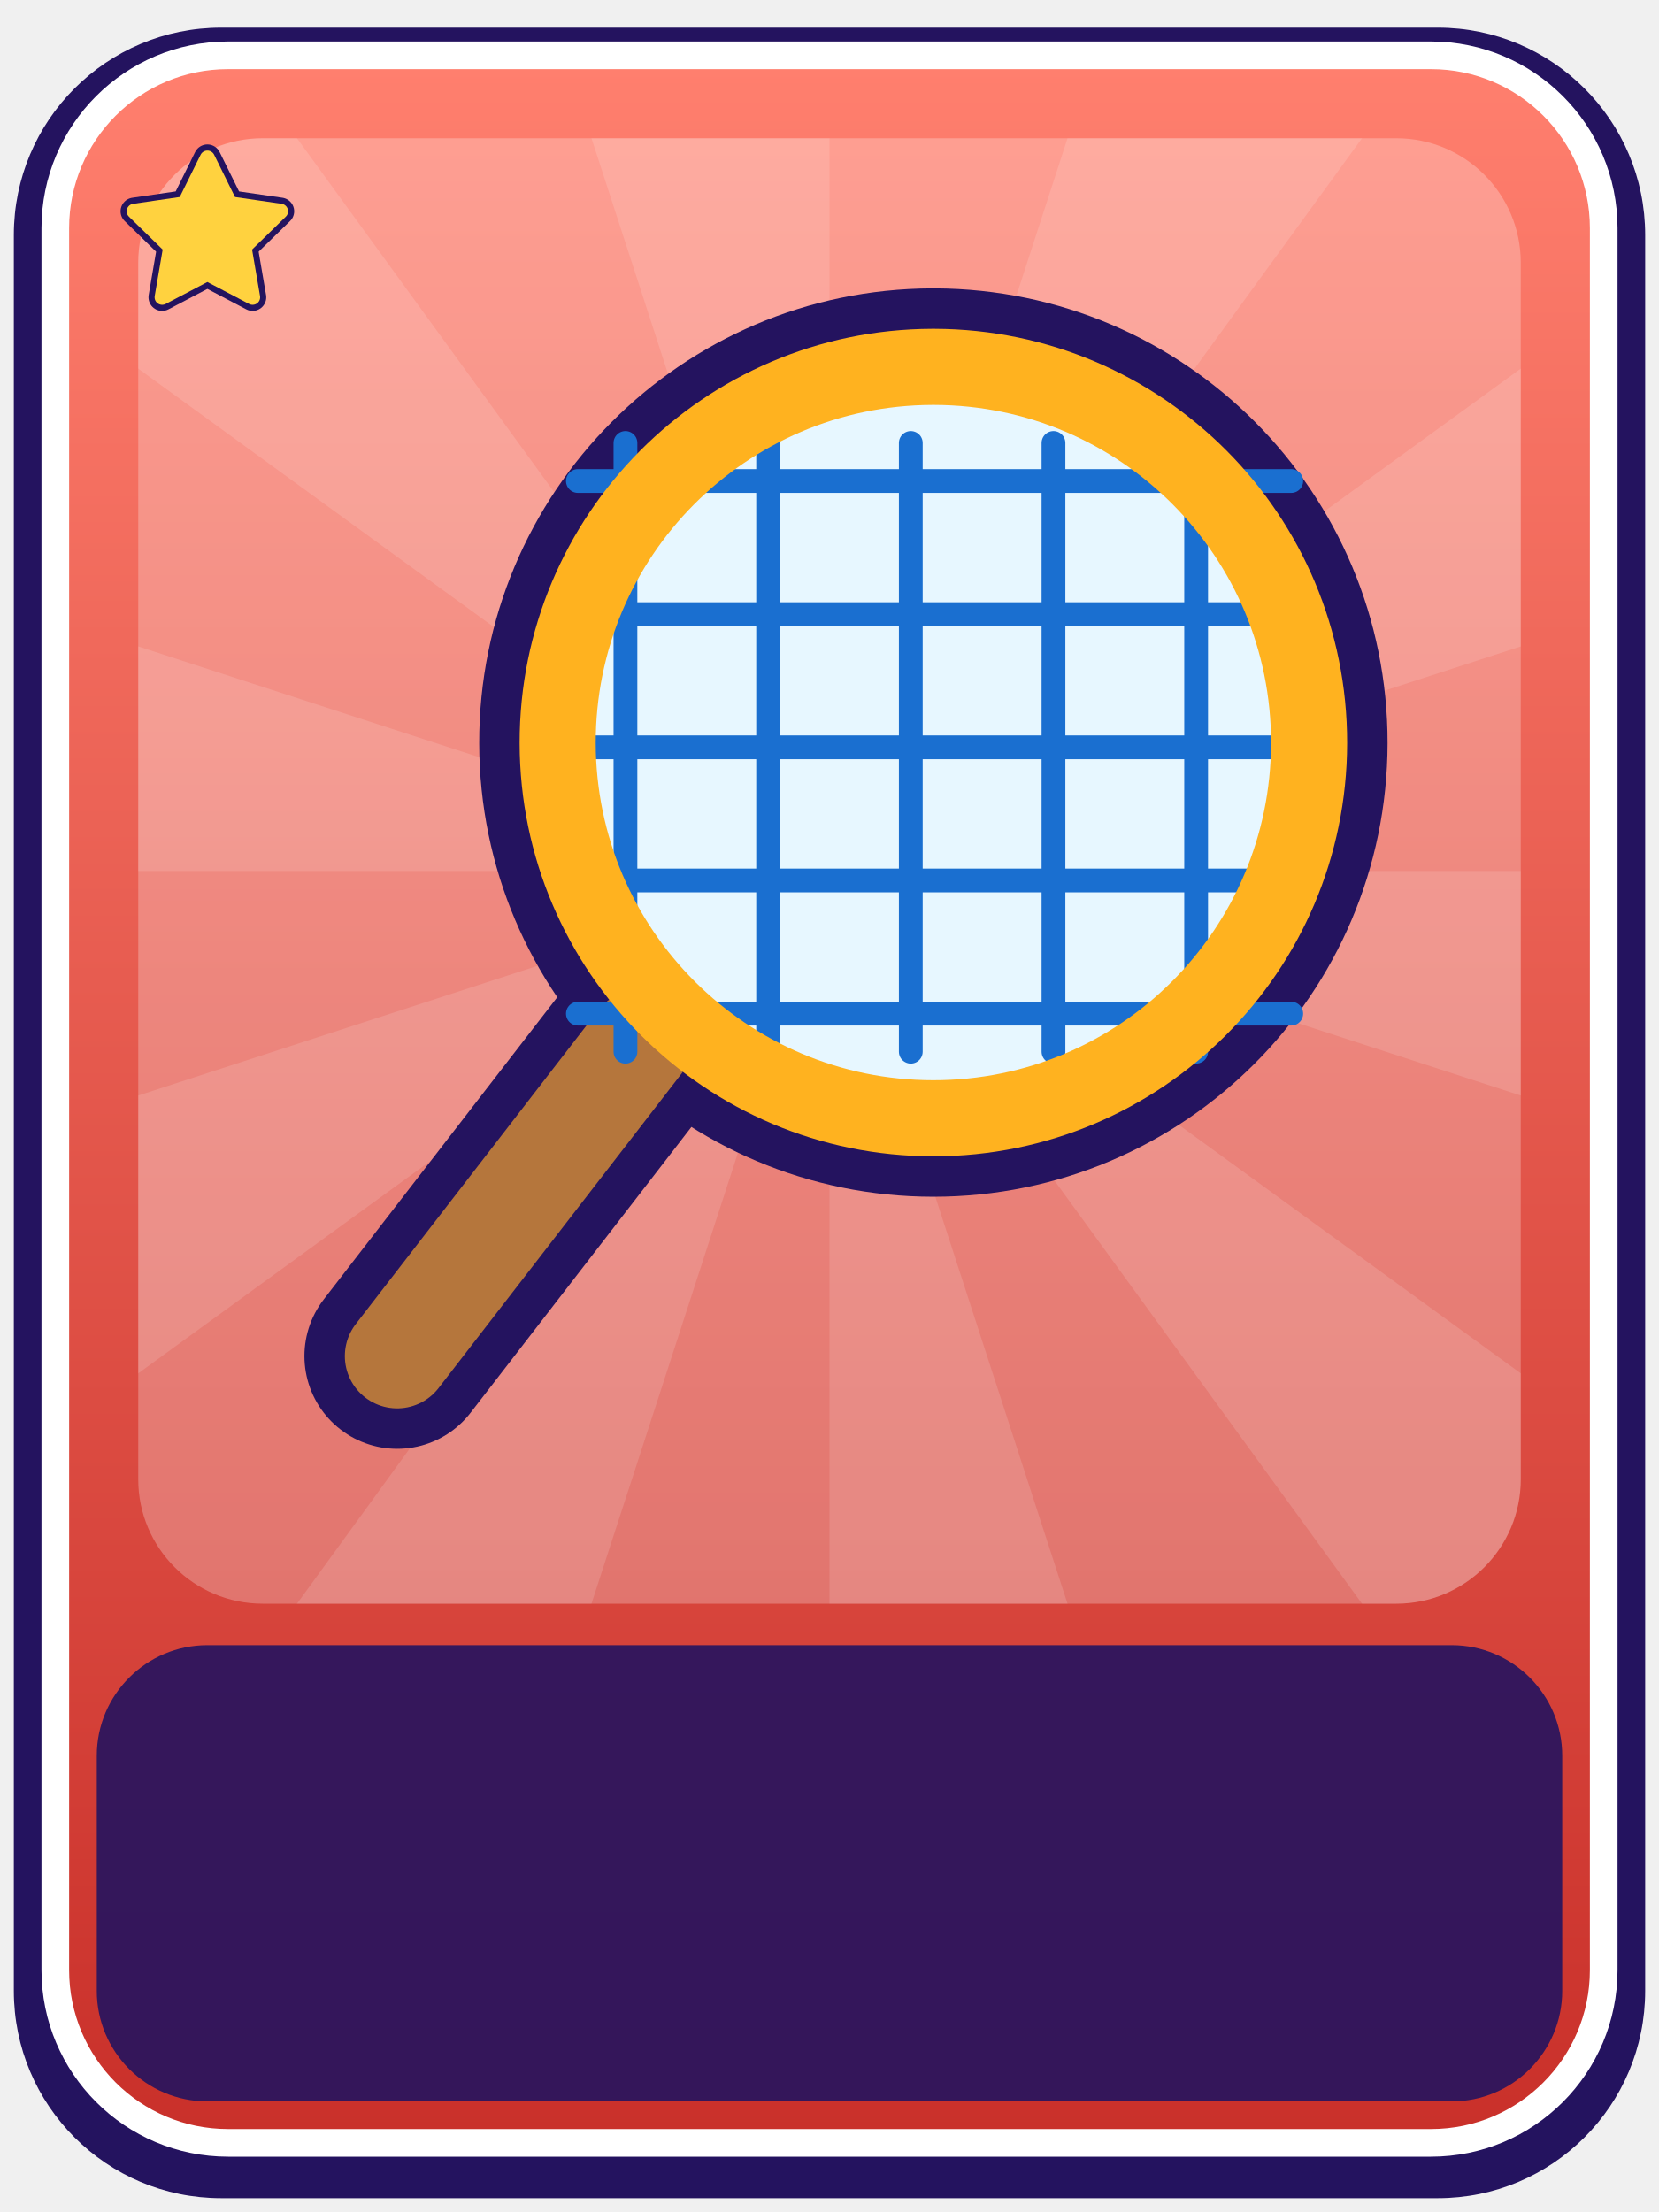
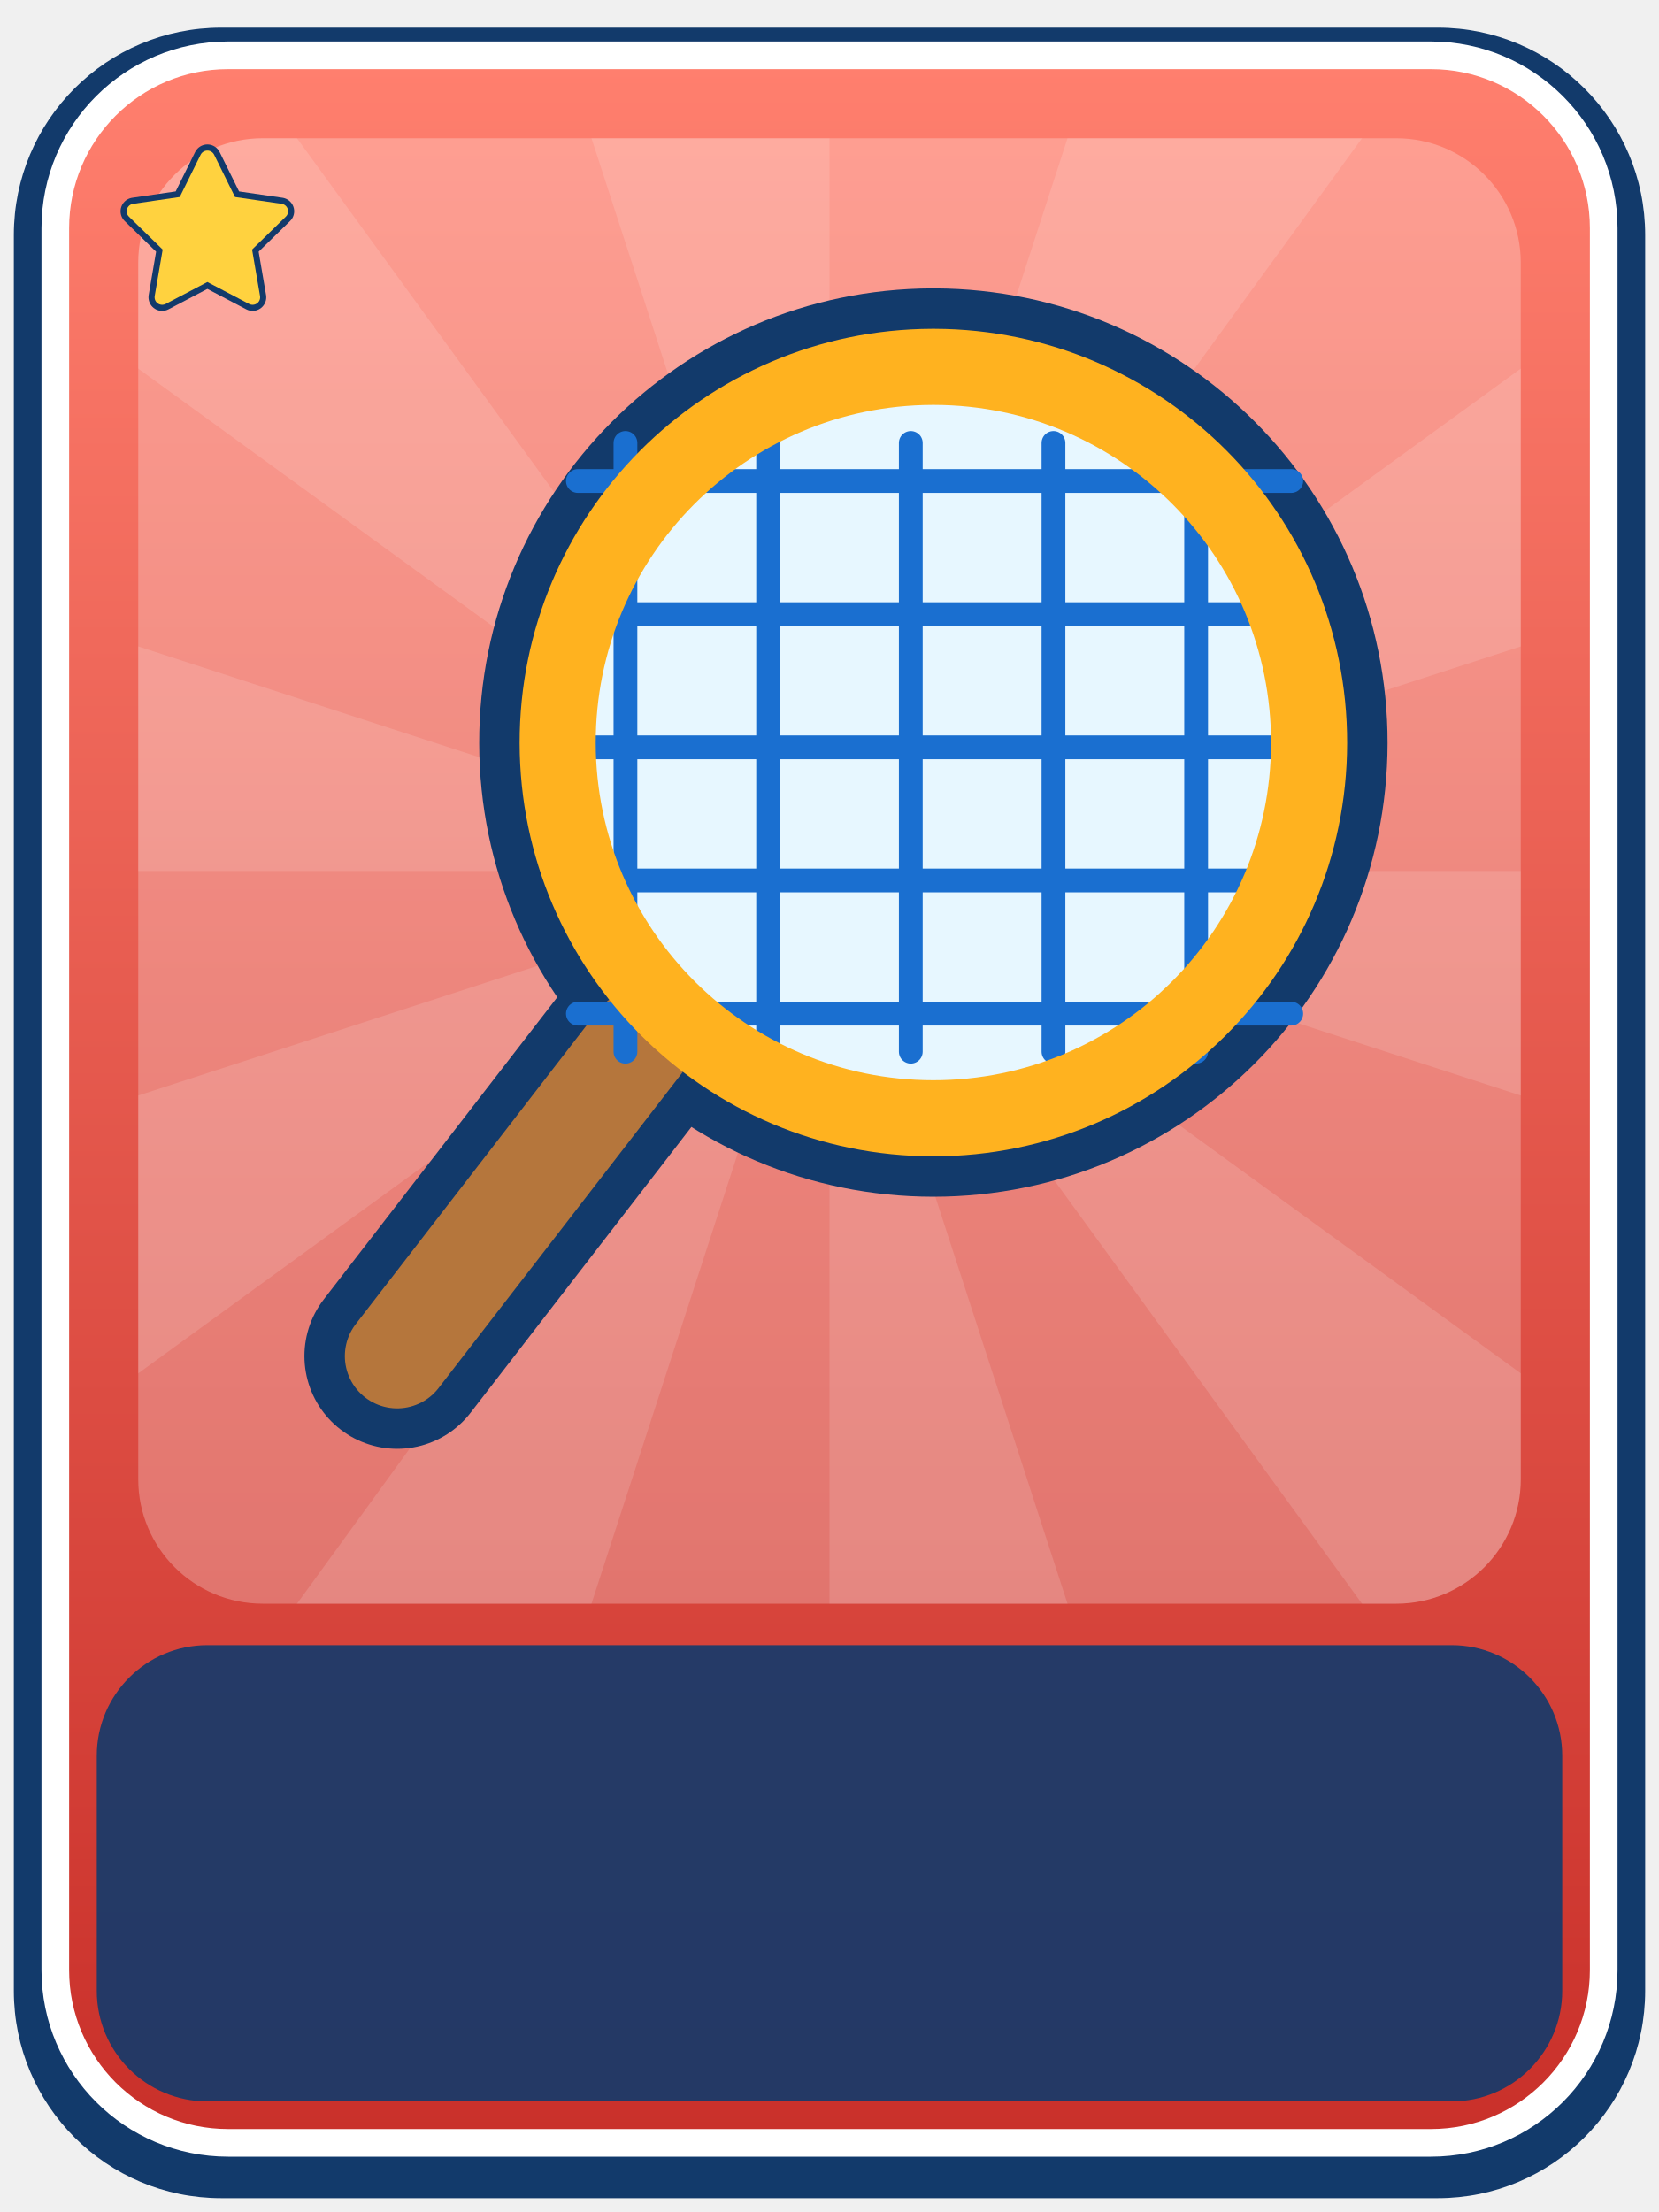
<svg xmlns="http://www.w3.org/2000/svg" width="240" height="320" viewBox="0 0 240 320">
  <defs>
    <linearGradient id="g" x1="0" y1="0" x2="0" y2="1">
      <stop offset="0" stop-color="#ff7f6e" />
      <stop offset="1" stop-color="#c9302a" />
    </linearGradient>
    <clipPath id="p">
      <rect x="20" y="20" width="200" height="212" rx="18" />
    </clipPath>
  </defs>
-   <rect x="2" y="4" width="236" height="314" rx="30" fill="#24135f" />
+   <rect x="2" y="4" width="236" height="314" rx="30" fill="#123a6b" />
  <rect x="8" y="8" width="224" height="302" rx="25" fill="url(#g)" stroke="#ffffff" stroke-width="4" />
  <rect x="20" y="20" width="200" height="212" rx="18" fill="#ffffff" opacity="0.26" />
  <g clip-path="url(#p)">
    <polygon points="120,126 310.0,126.0 300.7,184.7" fill="#ffffff" opacity="0.13" />
    <polygon points="120,126 273.7,237.7 231.7,279.7" fill="#ffffff" opacity="0.13" />
    <polygon points="120,126 178.7,306.7 120.0,316.0" fill="#ffffff" opacity="0.13" />
    <polygon points="120,126 61.3,306.7 8.3,279.7" fill="#ffffff" opacity="0.13" />
    <polygon points="120,126 -33.7,237.7 -60.7,184.7" fill="#ffffff" opacity="0.13" />
    <polygon points="120,126 -70.0,126.0 -60.7,67.3" fill="#ffffff" opacity="0.13" />
    <polygon points="120,126 -33.7,14.3 8.3,-27.7" fill="#ffffff" opacity="0.13" />
    <polygon points="120,126 61.3,-54.7 120.0,-64.0" fill="#ffffff" opacity="0.13" />
    <polygon points="120,126 178.7,-54.7 231.7,-27.7" fill="#ffffff" opacity="0.13" />
    <polygon points="120,126 273.7,14.3 300.7,67.3" fill="#ffffff" opacity="0.13" />
  </g>
  <g transform="translate(32 40) scale(0.344)">
-     <polyline points="176,322 74,454" fill="none" stroke="#24135f" stroke-width="78" stroke-linejoin="round" stroke-linecap="round" />
-     <circle cx="300" cy="196" r="158" fill="#24135f" stroke="#24135f" stroke-width="34" stroke-linejoin="round" stroke-linecap="round" />
-     <path d="M300 38 A158 158 0 1 1 299 38 Z" fill="none" stroke="#24135f" stroke-width="66" stroke-linejoin="round" stroke-linecap="round" />
+     <polyline points="176,322 74,454" fill="none" stroke="#123a6b" stroke-width="78" stroke-linejoin="round" stroke-linecap="round" />
+     <circle cx="300" cy="196" r="158" fill="#123a6b" stroke="#123a6b" stroke-width="34" stroke-linejoin="round" stroke-linecap="round" />
+     <path d="M300 38 A158 158 0 1 1 299 38 Z" fill="none" stroke="#123a6b" stroke-width="66" stroke-linejoin="round" stroke-linecap="round" />
    <polyline points="176,322 74,454" fill="none" stroke="#b5763c" stroke-width="44" stroke-linejoin="round" stroke-linecap="round" />
    <circle cx="300" cy="196" r="158" fill="#e7f7ff" />
    <polyline points="170,70 170,326" fill="none" stroke="#1a6fd0" stroke-width="10" stroke-linejoin="round" stroke-linecap="round" />
    <polyline points="230,70 230,326" fill="none" stroke="#1a6fd0" stroke-width="10" stroke-linejoin="round" stroke-linecap="round" />
    <polyline points="290,70 290,326" fill="none" stroke="#1a6fd0" stroke-width="10" stroke-linejoin="round" stroke-linecap="round" />
    <polyline points="350,70 350,326" fill="none" stroke="#1a6fd0" stroke-width="10" stroke-linejoin="round" stroke-linecap="round" />
    <polyline points="410,70 410,326" fill="none" stroke="#1a6fd0" stroke-width="10" stroke-linejoin="round" stroke-linecap="round" />
    <polyline points="150,86 450,86" fill="none" stroke="#1a6fd0" stroke-width="10" stroke-linejoin="round" stroke-linecap="round" />
    <polyline points="150,142 450,142" fill="none" stroke="#1a6fd0" stroke-width="10" stroke-linejoin="round" stroke-linecap="round" />
    <polyline points="150,198 450,198" fill="none" stroke="#1a6fd0" stroke-width="10" stroke-linejoin="round" stroke-linecap="round" />
    <polyline points="150,254 450,254" fill="none" stroke="#1a6fd0" stroke-width="10" stroke-linejoin="round" stroke-linecap="round" />
    <polyline points="150,310 450,310" fill="none" stroke="#1a6fd0" stroke-width="10" stroke-linejoin="round" stroke-linecap="round" />
    <path d="M300 38 A158 158 0 1 1 299 38 Z" fill="none" stroke="#ffb21f" stroke-width="32" stroke-linejoin="round" stroke-linecap="round" />
  </g>
-   <rect x="14" y="238" width="212" height="66" rx="16" fill="#24135f" opacity="0.9" />
+   <rect x="14" y="238" width="212" height="66" rx="16" fill="#123a6b" opacity="0.9" />
  <g transform="translate(30 34) scale(0.052)">
-     <polygon points="0.0,-214.0 62.9,-86.6 203.5,-66.1 101.8,33.1 125.8,173.1 0.0,107.0 -125.8,173.1 -101.8,33.1 -203.5,-66.1 -62.9,-86.6" fill="#24135f" stroke="#24135f" stroke-width="76" stroke-linejoin="round" stroke-linecap="round" />
+     <polygon points="0.0,-214.0 62.9,-86.6 203.5,-66.1 101.8,33.1 125.8,173.1 0.0,107.0 -125.8,173.1 -101.8,33.1 -203.5,-66.1 -62.9,-86.6" fill="#123a6b" stroke="#123a6b" stroke-width="76" stroke-linejoin="round" stroke-linecap="round" />
    <polygon points="0.0,-214.0 62.9,-86.6 203.5,-66.1 101.8,33.1 125.8,173.1 0.0,107.0 -125.8,173.1 -101.8,33.1 -203.5,-66.1 -62.9,-86.6" fill="#ffd23f" stroke="#ffd23f" stroke-width="42" stroke-linejoin="round" stroke-linecap="round" />
  </g>
</svg>
